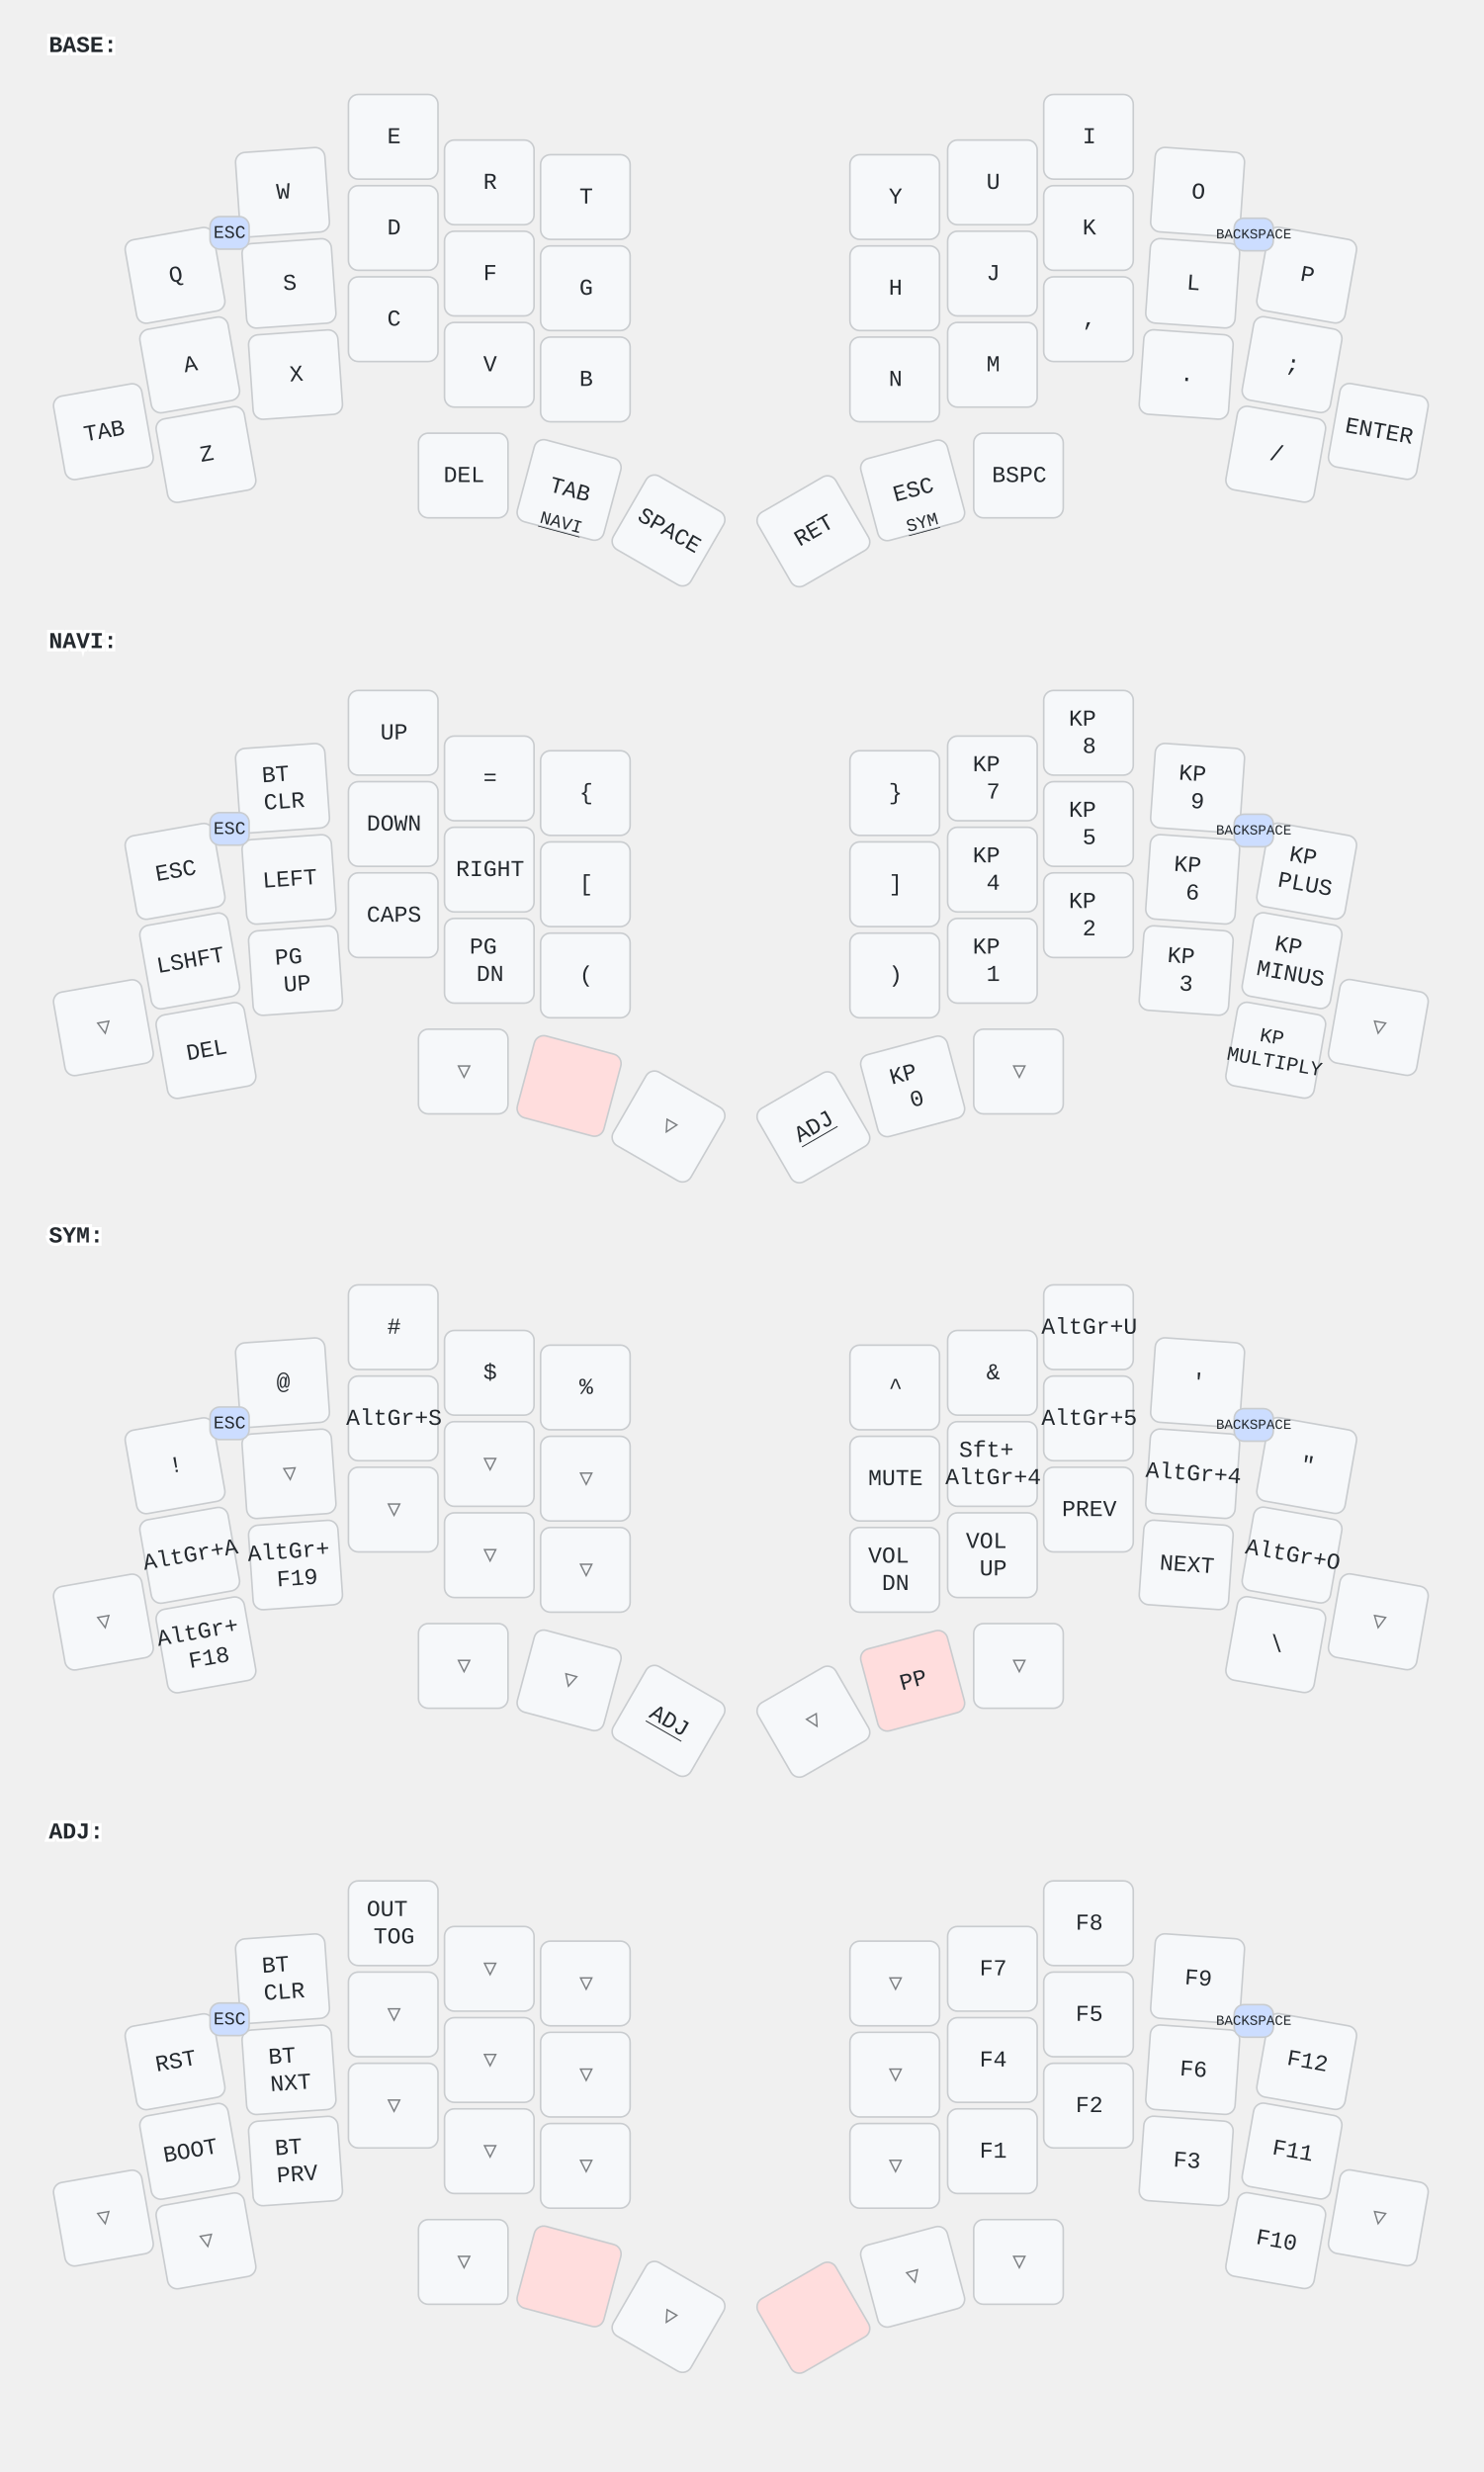
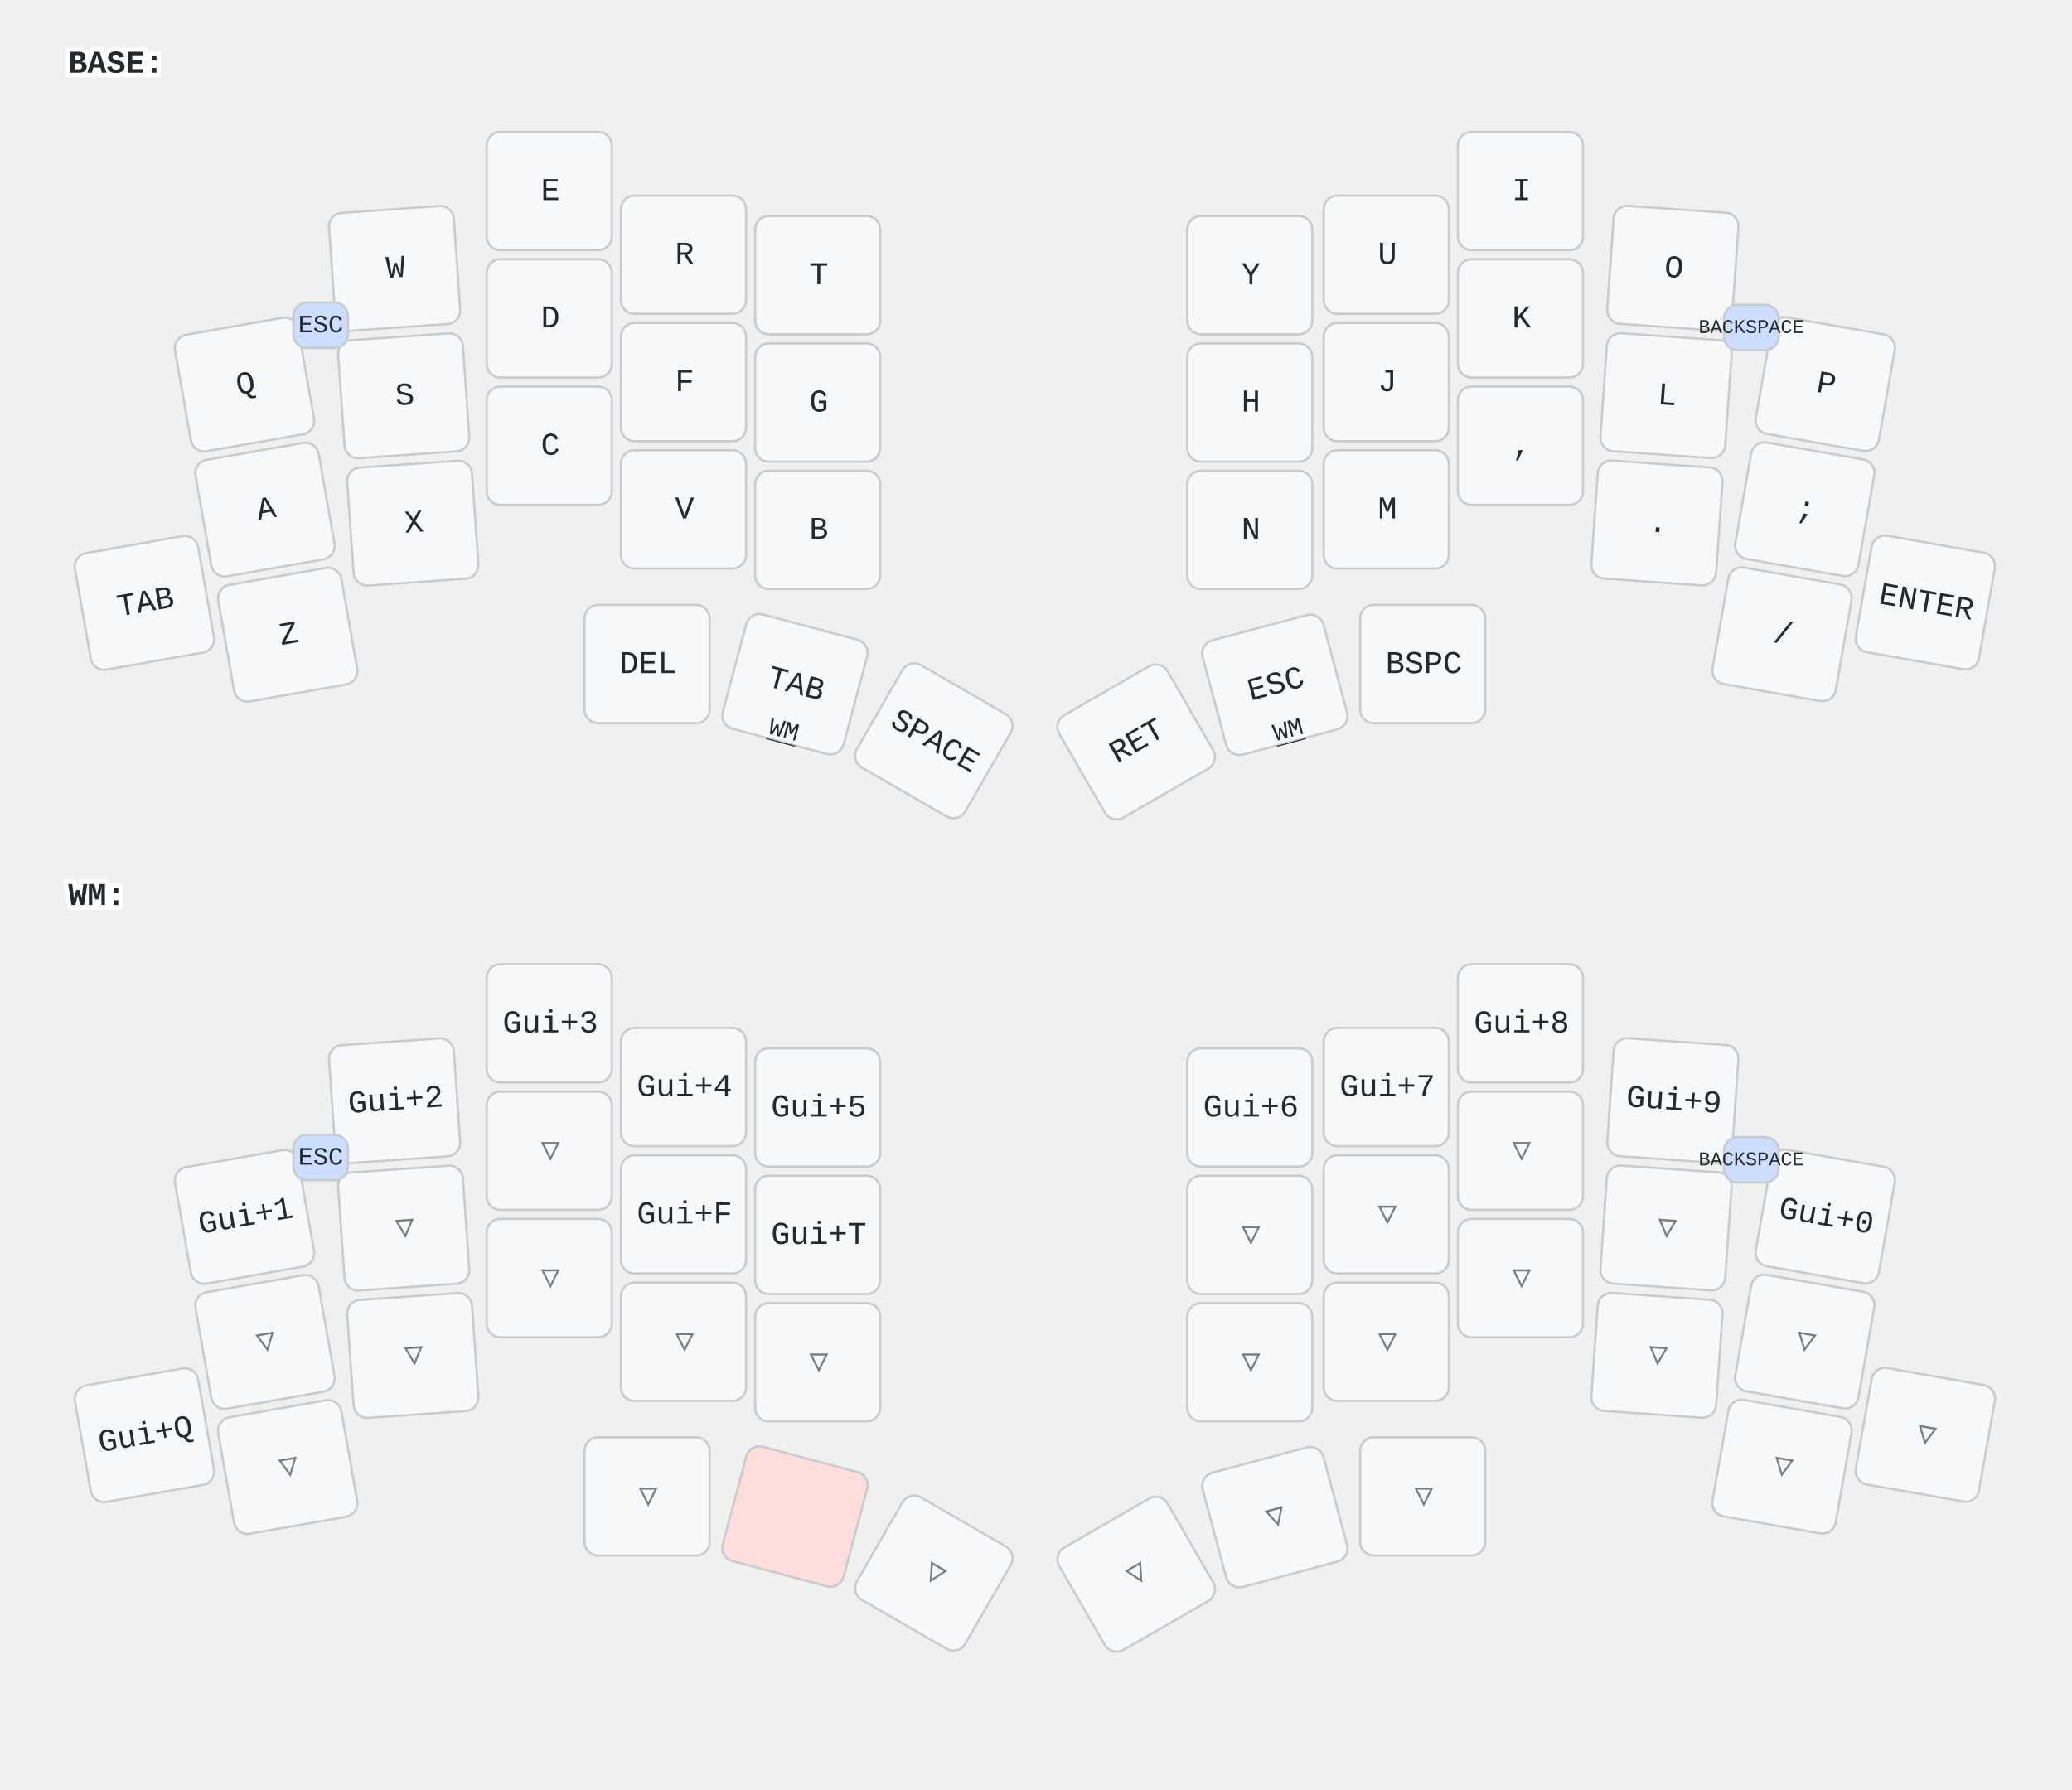
- <svg xmlns="http://www.w3.org/2000/svg" width="911" height="1518" viewBox="0 0 911 1518" class="keymap">
+ <svg xmlns="http://www.w3.org/2000/svg" width="911" height="787" viewBox="0 0 911 787" class="keymap">
  <style>/* inherit to force styles through use tags */
svg path {
    fill: inherit;
}

/* font and background color specifications */
svg.keymap {
    font-family: SFMono-Regular,Consolas,Liberation Mono,Menlo,monospace;
    font-size: 14px;
    font-kerning: normal;
    text-rendering: optimizeLegibility;
    fill: #24292e;
}

/* default key styling */
rect.key {
    fill: #f6f8fa;
}

rect.key, rect.combo {
    stroke: #c9cccf;
    stroke-width: 1;
}

/* default key side styling, only used is draw_key_sides is set */
rect.side {
    filter: brightness(90%);
}

/* color accent for combo boxes */
rect.combo, rect.combo-separate {
    fill: #cdf;
}

/* color accent for held keys */
rect.held, rect.combo.held {
    fill: #fdd;
}

/* color accent for ghost (optional) keys */
rect.ghost, rect.combo.ghost {
    stroke-dasharray: 4, 4;
    stroke-width: 2;
}

text {
    text-anchor: middle;
    dominant-baseline: middle;
}

/* styling for layer labels */
text.label {
    font-weight: bold;
    text-anchor: start;
    stroke: white;
    stroke-width: 4;
    paint-order: stroke;
}

/* styling for optional footer */
text.footer {
    text-anchor: end;
    dominant-baseline: auto;
    stroke: white;
    stroke-width: 4;
    paint-order: stroke;
}

/* styling for combo tap, and key non-tap label text */
text.combo, text.hold, text.shifted, text.left, text.right, text.tl, text.tr, text.bl, text.br {
    font-size: 11px;
}

text.hold, text.bl, text.br {
    text-anchor: middle;
    dominant-baseline: auto;
}

text.shifted, text.tl, text.tr {
    text-anchor: middle;
    dominant-baseline: hanging;
}

text.left, text.tl, text.bl {
    text-anchor: start;
}

text.right, text.tr, text.br {
    text-anchor: end;
}

text.layer-activator {
    text-decoration: underline;
}

/* styling for hold/shifted label text in combo box */
text.combo.hold, text.combo.shifted, text.combo.left, text.combo.right {
    font-size: 8px;
}

/* lighter symbol for transparent keys */
text.trans {
    fill: #7b7e81;
}

/* styling for combo dendrons */
path.combo {
    stroke-width: 1;
    stroke: gray;
    fill: none;
}

/* Start Tabler Icons Cleanup */
/* cannot use height/width with glyphs */
.icon-tabler &gt; path {
    fill: inherit;
    stroke: inherit;
    stroke-width: 2;
}
/* hide tabler's default box */
.icon-tabler &gt; path[stroke="none"][fill="none"] {
    visibility: hidden;
}
/* End Tabler Icons Cleanup */
</style>
  <g transform="translate(30, 0)" class="layer-BASE">
    <text x="0" y="28" class="label" id="BASE">BASE:</text>
    <g transform="translate(0, 56)">
      <g transform="translate(78, 113) rotate(-10.0)" class="key keypos-0">
        <rect rx="6" ry="6" x="-28" y="-26" width="55" height="52" class="key" />
        <text x="0" y="0" class="key tap">Q</text>
      </g>
      <g transform="translate(144, 62) rotate(-4.0)" class="key keypos-1">
        <rect rx="6" ry="6" x="-28" y="-26" width="55" height="52" class="key" />
        <text x="0" y="0" class="key tap">W</text>
      </g>
      <g transform="translate(212, 28)" class="key keypos-2">
        <rect rx="6" ry="6" x="-28" y="-26" width="55" height="52" class="key" />
        <text x="0" y="0" class="key tap">E</text>
      </g>
      <g transform="translate(271, 56)" class="key keypos-3">
        <rect rx="6" ry="6" x="-28" y="-26" width="55" height="52" class="key" />
        <text x="0" y="0" class="key tap">R</text>
      </g>
      <g transform="translate(330, 65)" class="key keypos-4">
        <rect rx="6" ry="6" x="-28" y="-26" width="55" height="52" class="key" />
        <text x="0" y="0" class="key tap">T</text>
      </g>
      <g transform="translate(520, 65)" class="key keypos-5">
        <rect rx="6" ry="6" x="-28" y="-26" width="55" height="52" class="key" />
        <text x="0" y="0" class="key tap">Y</text>
      </g>
      <g transform="translate(580, 56)" class="key keypos-6">
        <rect rx="6" ry="6" x="-28" y="-26" width="55" height="52" class="key" />
        <text x="0" y="0" class="key tap">U</text>
      </g>
      <g transform="translate(639, 28)" class="key keypos-7">
        <rect rx="6" ry="6" x="-28" y="-26" width="55" height="52" class="key" />
        <text x="0" y="0" class="key tap">I</text>
      </g>
      <g transform="translate(706, 62) rotate(4.0)" class="key keypos-8">
        <rect rx="6" ry="6" x="-28" y="-26" width="55" height="52" class="key" />
        <text x="0" y="0" class="key tap">O</text>
      </g>
      <g transform="translate(773, 113) rotate(10.0)" class="key keypos-9">
        <rect rx="6" ry="6" x="-28" y="-26" width="55" height="52" class="key" />
        <text x="0" y="0" class="key tap">P</text>
      </g>
      <g transform="translate(87, 168) rotate(-10.0)" class="key keypos-10">
        <rect rx="6" ry="6" x="-28" y="-26" width="55" height="52" class="key" />
        <text x="0" y="0" class="key tap">A</text>
      </g>
      <g transform="translate(148, 118) rotate(-4.0)" class="key keypos-11">
        <rect rx="6" ry="6" x="-28" y="-26" width="55" height="52" class="key" />
        <text x="0" y="0" class="key tap">S</text>
      </g>
      <g transform="translate(212, 84)" class="key keypos-12">
        <rect rx="6" ry="6" x="-28" y="-26" width="55" height="52" class="key" />
        <text x="0" y="0" class="key tap">D</text>
      </g>
      <g transform="translate(271, 112)" class="key keypos-13">
        <rect rx="6" ry="6" x="-28" y="-26" width="55" height="52" class="key" />
        <text x="0" y="0" class="key tap">F</text>
      </g>
      <g transform="translate(330, 121)" class="key keypos-14">
        <rect rx="6" ry="6" x="-28" y="-26" width="55" height="52" class="key" />
        <text x="0" y="0" class="key tap">G</text>
      </g>
      <g transform="translate(520, 121)" class="key keypos-15">
        <rect rx="6" ry="6" x="-28" y="-26" width="55" height="52" class="key" />
        <text x="0" y="0" class="key tap">H</text>
      </g>
      <g transform="translate(580, 112)" class="key keypos-16">
        <rect rx="6" ry="6" x="-28" y="-26" width="55" height="52" class="key" />
        <text x="0" y="0" class="key tap">J</text>
      </g>
      <g transform="translate(639, 84)" class="key keypos-17">
        <rect rx="6" ry="6" x="-28" y="-26" width="55" height="52" class="key" />
        <text x="0" y="0" class="key tap">K</text>
      </g>
      <g transform="translate(703, 118) rotate(4.0)" class="key keypos-18">
        <rect rx="6" ry="6" x="-28" y="-26" width="55" height="52" class="key" />
        <text x="0" y="0" class="key tap">L</text>
      </g>
      <g transform="translate(764, 168) rotate(10.0)" class="key keypos-19">
        <rect rx="6" ry="6" x="-28" y="-26" width="55" height="52" class="key" />
        <text x="0" y="0" class="key tap">;</text>
      </g>
      <g transform="translate(34, 209) rotate(-10.0)" class="key keypos-20">
        <rect rx="6" ry="6" x="-28" y="-26" width="55" height="52" class="key" />
        <text x="0" y="0" class="key tap">TAB</text>
      </g>
      <g transform="translate(97, 223) rotate(-10.0)" class="key keypos-21">
        <rect rx="6" ry="6" x="-28" y="-26" width="55" height="52" class="key" />
        <text x="0" y="0" class="key tap">Z</text>
      </g>
      <g transform="translate(152, 174) rotate(-4.0)" class="key keypos-22">
        <rect rx="6" ry="6" x="-28" y="-26" width="55" height="52" class="key" />
        <text x="0" y="0" class="key tap">X</text>
      </g>
      <g transform="translate(212, 140)" class="key keypos-23">
        <rect rx="6" ry="6" x="-28" y="-26" width="55" height="52" class="key" />
        <text x="0" y="0" class="key tap">C</text>
      </g>
      <g transform="translate(271, 168)" class="key keypos-24">
        <rect rx="6" ry="6" x="-28" y="-26" width="55" height="52" class="key" />
        <text x="0" y="0" class="key tap">V</text>
      </g>
      <g transform="translate(330, 177)" class="key keypos-25">
        <rect rx="6" ry="6" x="-28" y="-26" width="55" height="52" class="key" />
        <text x="0" y="0" class="key tap">B</text>
      </g>
      <g transform="translate(520, 177)" class="key keypos-26">
        <rect rx="6" ry="6" x="-28" y="-26" width="55" height="52" class="key" />
        <text x="0" y="0" class="key tap">N</text>
      </g>
      <g transform="translate(580, 168)" class="key keypos-27">
        <rect rx="6" ry="6" x="-28" y="-26" width="55" height="52" class="key" />
        <text x="0" y="0" class="key tap">M</text>
      </g>
      <g transform="translate(639, 140)" class="key keypos-28">
        <rect rx="6" ry="6" x="-28" y="-26" width="55" height="52" class="key" />
        <text x="0" y="0" class="key tap">,</text>
      </g>
      <g transform="translate(699, 174) rotate(4.0)" class="key keypos-29">
        <rect rx="6" ry="6" x="-28" y="-26" width="55" height="52" class="key" />
        <text x="0" y="0" class="key tap">.</text>
      </g>
      <g transform="translate(754, 223) rotate(10.0)" class="key keypos-30">
        <rect rx="6" ry="6" x="-28" y="-26" width="55" height="52" class="key" />
        <text x="0" y="0" class="key tap">/</text>
      </g>
      <g transform="translate(817, 209) rotate(10.0)" class="key keypos-31">
        <rect rx="6" ry="6" x="-28" y="-26" width="55" height="52" class="key" />
        <text x="0" y="0" class="key tap">ENTER</text>
      </g>
      <g transform="translate(255, 236)" class="key keypos-32">
        <rect rx="6" ry="6" x="-28" y="-26" width="55" height="52" class="key" />
        <text x="0" y="0" class="key tap">DEL</text>
      </g>
      <g transform="translate(320, 245) rotate(15.0)" class="key keypos-33">
        <rect rx="6" ry="6" x="-28" y="-26" width="55" height="52" class="key" />
        <text x="0" y="0" class="key tap">TAB</text>
-         <a href="#NAVI">
-           <text x="0" y="24" class="key hold layer-activator">NAVI</text>
+         <a href="#WM">
+           <text x="0" y="24" class="key hold layer-activator">WM</text>
        </a>
      </g>
      <g transform="translate(381, 270) rotate(30.0)" class="key keypos-34">
        <rect rx="6" ry="6" x="-28" y="-26" width="55" height="52" class="key" />
        <text x="0" y="0" class="key tap">SPACE</text>
      </g>
      <g transform="translate(470, 270) rotate(-30.0)" class="key keypos-35">
        <rect rx="6" ry="6" x="-28" y="-26" width="55" height="52" class="key" />
        <text x="0" y="0" class="key tap">RET</text>
      </g>
      <g transform="translate(531, 245) rotate(-15.0)" class="key keypos-36">
        <rect rx="6" ry="6" x="-28" y="-26" width="55" height="52" class="key" />
        <text x="0" y="0" class="key tap">ESC</text>
-         <a href="#SYM">
-           <text x="0" y="24" class="key hold layer-activator">SYM</text>
+         <a href="#WM">
+           <text x="0" y="24" class="key hold layer-activator">WM</text>
        </a>
      </g>
      <g transform="translate(596, 236)" class="key keypos-37">
        <rect rx="6" ry="6" x="-28" y="-26" width="55" height="52" class="key" />
        <text x="0" y="0" class="key tap">BSPC</text>
      </g>
      <g class="combo combopos-0">
        <rect rx="6" ry="6" x="99" y="77" width="24" height="20" class="combo" />
        <text x="111" y="87" class="combo tap">ESC</text>
      </g>
      <g class="combo combopos-1">
        <rect rx="6" ry="6" x="728" y="78" width="24" height="20" class="combo" />
        <text x="740" y="88" class="combo tap">
          <tspan style="font-size: 78%">BACKSPACE</tspan>
        </text>
      </g>
    </g>
  </g>
-   <g transform="translate(30, 366)" class="layer-NAVI">
-     <text x="0" y="28" class="label" id="NAVI">NAVI:</text>
+   <g transform="translate(30, 366)" class="layer-WM">
+     <text x="0" y="28" class="label" id="WM">WM:</text>
    <g transform="translate(0, 56)">
      <g transform="translate(78, 113) rotate(-10.0)" class="key keypos-0">
        <rect rx="6" ry="6" x="-28" y="-26" width="55" height="52" class="key" />
-         <text x="0" y="0" class="key tap">ESC</text>
+         <text x="0" y="0" class="key tap">Gui+1</text>
      </g>
      <g transform="translate(144, 62) rotate(-4.0)" class="key keypos-1">
        <rect rx="6" ry="6" x="-28" y="-26" width="55" height="52" class="key" />
-         <text x="0" y="0" class="key tap">
-           <tspan x="0" dy="-0.6em">BT</tspan>
-           <tspan x="0" dy="1.2em">CLR</tspan>
-         </text>
+         <text x="0" y="0" class="key tap">Gui+2</text>
      </g>
      <g transform="translate(212, 28)" class="key keypos-2">
        <rect rx="6" ry="6" x="-28" y="-26" width="55" height="52" class="key" />
-         <text x="0" y="0" class="key tap">UP</text>
+         <text x="0" y="0" class="key tap">Gui+3</text>
      </g>
      <g transform="translate(271, 56)" class="key keypos-3">
        <rect rx="6" ry="6" x="-28" y="-26" width="55" height="52" class="key" />
-         <text x="0" y="0" class="key tap">=</text>
+         <text x="0" y="0" class="key tap">Gui+4</text>
      </g>
      <g transform="translate(330, 65)" class="key keypos-4">
        <rect rx="6" ry="6" x="-28" y="-26" width="55" height="52" class="key" />
-         <text x="0" y="0" class="key tap">{</text>
+         <text x="0" y="0" class="key tap">Gui+5</text>
      </g>
      <g transform="translate(520, 65)" class="key keypos-5">
        <rect rx="6" ry="6" x="-28" y="-26" width="55" height="52" class="key" />
-         <text x="0" y="0" class="key tap">}</text>
+         <text x="0" y="0" class="key tap">Gui+6</text>
      </g>
      <g transform="translate(580, 56)" class="key keypos-6">
        <rect rx="6" ry="6" x="-28" y="-26" width="55" height="52" class="key" />
-         <text x="0" y="0" class="key tap">
-           <tspan x="0" dy="-0.6em">KP</tspan>
-           <tspan x="0" dy="1.2em">7</tspan>
-         </text>
+         <text x="0" y="0" class="key tap">Gui+7</text>
      </g>
      <g transform="translate(639, 28)" class="key keypos-7">
        <rect rx="6" ry="6" x="-28" y="-26" width="55" height="52" class="key" />
-         <text x="0" y="0" class="key tap">
-           <tspan x="0" dy="-0.6em">KP</tspan>
-           <tspan x="0" dy="1.2em">8</tspan>
-         </text>
+         <text x="0" y="0" class="key tap">Gui+8</text>
      </g>
      <g transform="translate(706, 62) rotate(4.0)" class="key keypos-8">
        <rect rx="6" ry="6" x="-28" y="-26" width="55" height="52" class="key" />
-         <text x="0" y="0" class="key tap">
-           <tspan x="0" dy="-0.6em">KP</tspan>
-           <tspan x="0" dy="1.2em">9</tspan>
-         </text>
+         <text x="0" y="0" class="key tap">Gui+9</text>
      </g>
      <g transform="translate(773, 113) rotate(10.0)" class="key keypos-9">
        <rect rx="6" ry="6" x="-28" y="-26" width="55" height="52" class="key" />
-         <text x="0" y="0" class="key tap">
-           <tspan x="0" dy="-0.6em">KP</tspan>
-           <tspan x="0" dy="1.2em">PLUS</tspan>
-         </text>
-       </g>
-       <g transform="translate(87, 168) rotate(-10.0)" class="key keypos-10">
-         <rect rx="6" ry="6" x="-28" y="-26" width="55" height="52" class="key" />
-         <text x="0" y="0" class="key tap">LSHFT</text>
-       </g>
-       <g transform="translate(148, 118) rotate(-4.0)" class="key keypos-11">
-         <rect rx="6" ry="6" x="-28" y="-26" width="55" height="52" class="key" />
-         <text x="0" y="0" class="key tap">LEFT</text>
-       </g>
-       <g transform="translate(212, 84)" class="key keypos-12">
-         <rect rx="6" ry="6" x="-28" y="-26" width="55" height="52" class="key" />
-         <text x="0" y="0" class="key tap">DOWN</text>
+         <text x="0" y="0" class="key tap">Gui+0</text>
+       </g>
+       <g transform="translate(87, 168) rotate(-10.0)" class="key trans keypos-10">
+         <rect rx="6" ry="6" x="-28" y="-26" width="55" height="52" class="key trans" />
+         <text x="0" y="0" class="key trans tap">▽</text>
+       </g>
+       <g transform="translate(148, 118) rotate(-4.0)" class="key trans keypos-11">
+         <rect rx="6" ry="6" x="-28" y="-26" width="55" height="52" class="key trans" />
+         <text x="0" y="0" class="key trans tap">▽</text>
+       </g>
+       <g transform="translate(212, 84)" class="key trans keypos-12">
+         <rect rx="6" ry="6" x="-28" y="-26" width="55" height="52" class="key trans" />
+         <text x="0" y="0" class="key trans tap">▽</text>
      </g>
      <g transform="translate(271, 112)" class="key keypos-13">
        <rect rx="6" ry="6" x="-28" y="-26" width="55" height="52" class="key" />
-         <text x="0" y="0" class="key tap">RIGHT</text>
+         <text x="0" y="0" class="key tap">Gui+F</text>
      </g>
      <g transform="translate(330, 121)" class="key keypos-14">
        <rect rx="6" ry="6" x="-28" y="-26" width="55" height="52" class="key" />
-         <text x="0" y="0" class="key tap">[</text>
-       </g>
-       <g transform="translate(520, 121)" class="key keypos-15">
-         <rect rx="6" ry="6" x="-28" y="-26" width="55" height="52" class="key" />
-         <text x="0" y="0" class="key tap">]</text>
-       </g>
-       <g transform="translate(580, 112)" class="key keypos-16">
-         <rect rx="6" ry="6" x="-28" y="-26" width="55" height="52" class="key" />
-         <text x="0" y="0" class="key tap">
-           <tspan x="0" dy="-0.6em">KP</tspan>
-           <tspan x="0" dy="1.2em">4</tspan>
-         </text>
-       </g>
-       <g transform="translate(639, 84)" class="key keypos-17">
-         <rect rx="6" ry="6" x="-28" y="-26" width="55" height="52" class="key" />
-         <text x="0" y="0" class="key tap">
-           <tspan x="0" dy="-0.6em">KP</tspan>
-           <tspan x="0" dy="1.2em">5</tspan>
-         </text>
-       </g>
-       <g transform="translate(703, 118) rotate(4.0)" class="key keypos-18">
-         <rect rx="6" ry="6" x="-28" y="-26" width="55" height="52" class="key" />
-         <text x="0" y="0" class="key tap">
-           <tspan x="0" dy="-0.6em">KP</tspan>
-           <tspan x="0" dy="1.2em">6</tspan>
-         </text>
-       </g>
-       <g transform="translate(764, 168) rotate(10.0)" class="key keypos-19">
-         <rect rx="6" ry="6" x="-28" y="-26" width="55" height="52" class="key" />
-         <text x="0" y="0" class="key tap">
-           <tspan x="0" dy="-0.6em">KP</tspan>
-           <tspan x="0" dy="1.2em">MINUS</tspan>
-         </text>
-       </g>
-       <g transform="translate(34, 209) rotate(-10.0)" class="key trans keypos-20">
-         <rect rx="6" ry="6" x="-28" y="-26" width="55" height="52" class="key trans" />
-         <text x="0" y="0" class="key trans tap">▽</text>
-       </g>
-       <g transform="translate(97, 223) rotate(-10.0)" class="key keypos-21">
-         <rect rx="6" ry="6" x="-28" y="-26" width="55" height="52" class="key" />
-         <text x="0" y="0" class="key tap">DEL</text>
-       </g>
-       <g transform="translate(152, 174) rotate(-4.0)" class="key keypos-22">
-         <rect rx="6" ry="6" x="-28" y="-26" width="55" height="52" class="key" />
-         <text x="0" y="0" class="key tap">
-           <tspan x="0" dy="-0.6em">PG</tspan>
-           <tspan x="0" dy="1.2em">UP</tspan>
-         </text>
-       </g>
-       <g transform="translate(212, 140)" class="key keypos-23">
-         <rect rx="6" ry="6" x="-28" y="-26" width="55" height="52" class="key" />
-         <text x="0" y="0" class="key tap">CAPS</text>
-       </g>
-       <g transform="translate(271, 168)" class="key keypos-24">
-         <rect rx="6" ry="6" x="-28" y="-26" width="55" height="52" class="key" />
-         <text x="0" y="0" class="key tap">
-           <tspan x="0" dy="-0.6em">PG</tspan>
-           <tspan x="0" dy="1.2em">DN</tspan>
-         </text>
-       </g>
-       <g transform="translate(330, 177)" class="key keypos-25">
-         <rect rx="6" ry="6" x="-28" y="-26" width="55" height="52" class="key" />
-         <text x="0" y="0" class="key tap">(</text>
-       </g>
-       <g transform="translate(520, 177)" class="key keypos-26">
-         <rect rx="6" ry="6" x="-28" y="-26" width="55" height="52" class="key" />
-         <text x="0" y="0" class="key tap">)</text>
-       </g>
-       <g transform="translate(580, 168)" class="key keypos-27">
-         <rect rx="6" ry="6" x="-28" y="-26" width="55" height="52" class="key" />
-         <text x="0" y="0" class="key tap">
-           <tspan x="0" dy="-0.6em">KP</tspan>
-           <tspan x="0" dy="1.2em">1</tspan>
-         </text>
-       </g>
-       <g transform="translate(639, 140)" class="key keypos-28">
-         <rect rx="6" ry="6" x="-28" y="-26" width="55" height="52" class="key" />
-         <text x="0" y="0" class="key tap">
-           <tspan x="0" dy="-0.6em">KP</tspan>
-           <tspan x="0" dy="1.2em">2</tspan>
-         </text>
-       </g>
-       <g transform="translate(699, 174) rotate(4.0)" class="key keypos-29">
-         <rect rx="6" ry="6" x="-28" y="-26" width="55" height="52" class="key" />
-         <text x="0" y="0" class="key tap">
-           <tspan x="0" dy="-0.6em">KP</tspan>
-           <tspan x="0" dy="1.2em">3</tspan>
-         </text>
-       </g>
-       <g transform="translate(754, 223) rotate(10.0)" class="key keypos-30">
-         <rect rx="6" ry="6" x="-28" y="-26" width="55" height="52" class="key" />
-         <text x="0" y="0" class="key tap">
-           <tspan x="0" dy="-0.6em" style="font-size: 88%">KP</tspan>
-           <tspan x="0" dy="1.2em" style="font-size: 88%">MULTIPLY</tspan>
-         </text>
+         <text x="0" y="0" class="key tap">Gui+T</text>
+       </g>
+       <g transform="translate(520, 121)" class="key trans keypos-15">
+         <rect rx="6" ry="6" x="-28" y="-26" width="55" height="52" class="key trans" />
+         <text x="0" y="0" class="key trans tap">▽</text>
+       </g>
+       <g transform="translate(580, 112)" class="key trans keypos-16">
+         <rect rx="6" ry="6" x="-28" y="-26" width="55" height="52" class="key trans" />
+         <text x="0" y="0" class="key trans tap">▽</text>
+       </g>
+       <g transform="translate(639, 84)" class="key trans keypos-17">
+         <rect rx="6" ry="6" x="-28" y="-26" width="55" height="52" class="key trans" />
+         <text x="0" y="0" class="key trans tap">▽</text>
+       </g>
+       <g transform="translate(703, 118) rotate(4.0)" class="key trans keypos-18">
+         <rect rx="6" ry="6" x="-28" y="-26" width="55" height="52" class="key trans" />
+         <text x="0" y="0" class="key trans tap">▽</text>
+       </g>
+       <g transform="translate(764, 168) rotate(10.0)" class="key trans keypos-19">
+         <rect rx="6" ry="6" x="-28" y="-26" width="55" height="52" class="key trans" />
+         <text x="0" y="0" class="key trans tap">▽</text>
+       </g>
+       <g transform="translate(34, 209) rotate(-10.0)" class="key keypos-20">
+         <rect rx="6" ry="6" x="-28" y="-26" width="55" height="52" class="key" />
+         <text x="0" y="0" class="key tap">Gui+Q</text>
+       </g>
+       <g transform="translate(97, 223) rotate(-10.0)" class="key trans keypos-21">
+         <rect rx="6" ry="6" x="-28" y="-26" width="55" height="52" class="key trans" />
+         <text x="0" y="0" class="key trans tap">▽</text>
+       </g>
+       <g transform="translate(152, 174) rotate(-4.0)" class="key trans keypos-22">
+         <rect rx="6" ry="6" x="-28" y="-26" width="55" height="52" class="key trans" />
+         <text x="0" y="0" class="key trans tap">▽</text>
+       </g>
+       <g transform="translate(212, 140)" class="key trans keypos-23">
+         <rect rx="6" ry="6" x="-28" y="-26" width="55" height="52" class="key trans" />
+         <text x="0" y="0" class="key trans tap">▽</text>
+       </g>
+       <g transform="translate(271, 168)" class="key trans keypos-24">
+         <rect rx="6" ry="6" x="-28" y="-26" width="55" height="52" class="key trans" />
+         <text x="0" y="0" class="key trans tap">▽</text>
+       </g>
+       <g transform="translate(330, 177)" class="key trans keypos-25">
+         <rect rx="6" ry="6" x="-28" y="-26" width="55" height="52" class="key trans" />
+         <text x="0" y="0" class="key trans tap">▽</text>
+       </g>
+       <g transform="translate(520, 177)" class="key trans keypos-26">
+         <rect rx="6" ry="6" x="-28" y="-26" width="55" height="52" class="key trans" />
+         <text x="0" y="0" class="key trans tap">▽</text>
+       </g>
+       <g transform="translate(580, 168)" class="key trans keypos-27">
+         <rect rx="6" ry="6" x="-28" y="-26" width="55" height="52" class="key trans" />
+         <text x="0" y="0" class="key trans tap">▽</text>
+       </g>
+       <g transform="translate(639, 140)" class="key trans keypos-28">
+         <rect rx="6" ry="6" x="-28" y="-26" width="55" height="52" class="key trans" />
+         <text x="0" y="0" class="key trans tap">▽</text>
+       </g>
+       <g transform="translate(699, 174) rotate(4.0)" class="key trans keypos-29">
+         <rect rx="6" ry="6" x="-28" y="-26" width="55" height="52" class="key trans" />
+         <text x="0" y="0" class="key trans tap">▽</text>
+       </g>
+       <g transform="translate(754, 223) rotate(10.0)" class="key trans keypos-30">
+         <rect rx="6" ry="6" x="-28" y="-26" width="55" height="52" class="key trans" />
+         <text x="0" y="0" class="key trans tap">▽</text>
      </g>
      <g transform="translate(817, 209) rotate(10.0)" class="key trans keypos-31">
        <rect rx="6" ry="6" x="-28" y="-26" width="55" height="52" class="key trans" />
        <text x="0" y="0" class="key trans tap">▽</text>
      </g>
      <g transform="translate(255, 236)" class="key trans keypos-32">
        <rect rx="6" ry="6" x="-28" y="-26" width="55" height="52" class="key trans" />
        <text x="0" y="0" class="key trans tap">▽</text>
      </g>
      <g transform="translate(320, 245) rotate(15.0)" class="key held keypos-33">
        <rect rx="6" ry="6" x="-28" y="-26" width="55" height="52" class="key held" />
      </g>
      <g transform="translate(381, 270) rotate(30.0)" class="key trans keypos-34">
        <rect rx="6" ry="6" x="-28" y="-26" width="55" height="52" class="key trans" />
        <text x="0" y="0" class="key trans tap">▽</text>
      </g>
-       <g transform="translate(470, 270) rotate(-30.0)" class="key keypos-35">
-         <rect rx="6" ry="6" x="-28" y="-26" width="55" height="52" class="key" />
-         <a href="#ADJ">
-           <text x="0" y="0" class="key tap layer-activator">ADJ</text>
-         </a>
-       </g>
-       <g transform="translate(531, 245) rotate(-15.0)" class="key keypos-36">
-         <rect rx="6" ry="6" x="-28" y="-26" width="55" height="52" class="key" />
-         <text x="0" y="0" class="key tap">
-           <tspan x="0" dy="-0.6em">KP</tspan>
-           <tspan x="0" dy="1.2em">0</tspan>
-         </text>
+       <g transform="translate(470, 270) rotate(-30.0)" class="key trans keypos-35">
+         <rect rx="6" ry="6" x="-28" y="-26" width="55" height="52" class="key trans" />
+         <text x="0" y="0" class="key trans tap">▽</text>
+       </g>
+       <g transform="translate(531, 245) rotate(-15.0)" class="key trans keypos-36">
+         <rect rx="6" ry="6" x="-28" y="-26" width="55" height="52" class="key trans" />
+         <text x="0" y="0" class="key trans tap">▽</text>
      </g>
      <g transform="translate(596, 236)" class="key trans keypos-37">
        <rect rx="6" ry="6" x="-28" y="-26" width="55" height="52" class="key trans" />
        <text x="0" y="0" class="key trans tap">▽</text>
      </g>
      <g class="combo combopos-0">
        <rect rx="6" ry="6" x="99" y="77" width="24" height="20" class="combo" />
        <text x="111" y="87" class="combo tap">ESC</text>
      </g>
      <g class="combo combopos-1">
        <rect rx="6" ry="6" x="728" y="78" width="24" height="20" class="combo" />
        <text x="740" y="88" class="combo tap">
          <tspan style="font-size: 78%">BACKSPACE</tspan>
        </text>
      </g>
    </g>
  </g>
-   <g transform="translate(30, 731)" class="layer-SYM">
-     <text x="0" y="28" class="label" id="SYM">SYM:</text>
-     <g transform="translate(0, 56)">
-       <g transform="translate(78, 113) rotate(-10.0)" class="key keypos-0">
-         <rect rx="6" ry="6" x="-28" y="-26" width="55" height="52" class="key" />
-         <text x="0" y="0" class="key tap">!</text>
-       </g>
-       <g transform="translate(144, 62) rotate(-4.0)" class="key keypos-1">
-         <rect rx="6" ry="6" x="-28" y="-26" width="55" height="52" class="key" />
-         <text x="0" y="0" class="key tap">@</text>
-       </g>
-       <g transform="translate(212, 28)" class="key keypos-2">
-         <rect rx="6" ry="6" x="-28" y="-26" width="55" height="52" class="key" />
-         <text x="0" y="0" class="key tap">#</text>
-       </g>
-       <g transform="translate(271, 56)" class="key keypos-3">
-         <rect rx="6" ry="6" x="-28" y="-26" width="55" height="52" class="key" />
-         <text x="0" y="0" class="key tap">$</text>
-       </g>
-       <g transform="translate(330, 65)" class="key keypos-4">
-         <rect rx="6" ry="6" x="-28" y="-26" width="55" height="52" class="key" />
-         <text x="0" y="0" class="key tap">%</text>
-       </g>
-       <g transform="translate(520, 65)" class="key keypos-5">
-         <rect rx="6" ry="6" x="-28" y="-26" width="55" height="52" class="key" />
-         <text x="0" y="0" class="key tap">^</text>
-       </g>
-       <g transform="translate(580, 56)" class="key keypos-6">
-         <rect rx="6" ry="6" x="-28" y="-26" width="55" height="52" class="key" />
-         <text x="0" y="0" class="key tap">&amp;</text>
-       </g>
-       <g transform="translate(639, 28)" class="key keypos-7">
-         <rect rx="6" ry="6" x="-28" y="-26" width="55" height="52" class="key" />
-         <text x="0" y="0" class="key tap">AltGr+U</text>
-       </g>
-       <g transform="translate(706, 62) rotate(4.0)" class="key keypos-8">
-         <rect rx="6" ry="6" x="-28" y="-26" width="55" height="52" class="key" />
-         <text x="0" y="0" class="key tap">'</text>
-       </g>
-       <g transform="translate(773, 113) rotate(10.0)" class="key keypos-9">
-         <rect rx="6" ry="6" x="-28" y="-26" width="55" height="52" class="key" />
-         <text x="0" y="0" class="key tap">"</text>
-       </g>
-       <g transform="translate(87, 168) rotate(-10.0)" class="key keypos-10">
-         <rect rx="6" ry="6" x="-28" y="-26" width="55" height="52" class="key" />
-         <text x="0" y="0" class="key tap">AltGr+A</text>
-       </g>
-       <g transform="translate(148, 118) rotate(-4.0)" class="key trans keypos-11">
-         <rect rx="6" ry="6" x="-28" y="-26" width="55" height="52" class="key trans" />
-         <text x="0" y="0" class="key trans tap">▽</text>
-       </g>
-       <g transform="translate(212, 84)" class="key keypos-12">
-         <rect rx="6" ry="6" x="-28" y="-26" width="55" height="52" class="key" />
-         <text x="0" y="0" class="key tap">AltGr+S</text>
-       </g>
-       <g transform="translate(271, 112)" class="key trans keypos-13">
-         <rect rx="6" ry="6" x="-28" y="-26" width="55" height="52" class="key trans" />
-         <text x="0" y="0" class="key trans tap">▽</text>
-       </g>
-       <g transform="translate(330, 121)" class="key trans keypos-14">
-         <rect rx="6" ry="6" x="-28" y="-26" width="55" height="52" class="key trans" />
-         <text x="0" y="0" class="key trans tap">▽</text>
-       </g>
-       <g transform="translate(520, 121)" class="key keypos-15">
-         <rect rx="6" ry="6" x="-28" y="-26" width="55" height="52" class="key" />
-         <text x="0" y="0" class="key tap">MUTE</text>
-       </g>
-       <g transform="translate(580, 112)" class="key keypos-16">
-         <rect rx="6" ry="6" x="-28" y="-26" width="55" height="52" class="key" />
-         <text x="0" y="0" class="key tap">
-           <tspan x="0" dy="-0.6em">Sft+</tspan>
-           <tspan x="0" dy="1.2em">AltGr+4</tspan>
-         </text>
-       </g>
-       <g transform="translate(639, 84)" class="key keypos-17">
-         <rect rx="6" ry="6" x="-28" y="-26" width="55" height="52" class="key" />
-         <text x="0" y="0" class="key tap">AltGr+5</text>
-       </g>
-       <g transform="translate(703, 118) rotate(4.0)" class="key keypos-18">
-         <rect rx="6" ry="6" x="-28" y="-26" width="55" height="52" class="key" />
-         <text x="0" y="0" class="key tap">AltGr+4</text>
-       </g>
-       <g transform="translate(764, 168) rotate(10.0)" class="key keypos-19">
-         <rect rx="6" ry="6" x="-28" y="-26" width="55" height="52" class="key" />
-         <text x="0" y="0" class="key tap">AltGr+O</text>
-       </g>
-       <g transform="translate(34, 209) rotate(-10.0)" class="key trans keypos-20">
-         <rect rx="6" ry="6" x="-28" y="-26" width="55" height="52" class="key trans" />
-         <text x="0" y="0" class="key trans tap">▽</text>
-       </g>
-       <g transform="translate(97, 223) rotate(-10.0)" class="key keypos-21">
-         <rect rx="6" ry="6" x="-28" y="-26" width="55" height="52" class="key" />
-         <text x="0" y="0" class="key tap">
-           <tspan x="0" dy="-0.6em">AltGr+</tspan>
-           <tspan x="0" dy="1.2em">F18</tspan>
-         </text>
-       </g>
-       <g transform="translate(152, 174) rotate(-4.0)" class="key keypos-22">
-         <rect rx="6" ry="6" x="-28" y="-26" width="55" height="52" class="key" />
-         <text x="0" y="0" class="key tap">
-           <tspan x="0" dy="-0.6em">AltGr+</tspan>
-           <tspan x="0" dy="1.2em">F19</tspan>
-         </text>
-       </g>
-       <g transform="translate(212, 140)" class="key trans keypos-23">
-         <rect rx="6" ry="6" x="-28" y="-26" width="55" height="52" class="key trans" />
-         <text x="0" y="0" class="key trans tap">▽</text>
-       </g>
-       <g transform="translate(271, 168)" class="key trans keypos-24">
-         <rect rx="6" ry="6" x="-28" y="-26" width="55" height="52" class="key trans" />
-         <text x="0" y="0" class="key trans tap">▽</text>
-       </g>
-       <g transform="translate(330, 177)" class="key trans keypos-25">
-         <rect rx="6" ry="6" x="-28" y="-26" width="55" height="52" class="key trans" />
-         <text x="0" y="0" class="key trans tap">▽</text>
-       </g>
-       <g transform="translate(520, 177)" class="key keypos-26">
-         <rect rx="6" ry="6" x="-28" y="-26" width="55" height="52" class="key" />
-         <text x="0" y="0" class="key tap">
-           <tspan x="0" dy="-0.6em">VOL</tspan>
-           <tspan x="0" dy="1.2em">DN</tspan>
-         </text>
-       </g>
-       <g transform="translate(580, 168)" class="key keypos-27">
-         <rect rx="6" ry="6" x="-28" y="-26" width="55" height="52" class="key" />
-         <text x="0" y="0" class="key tap">
-           <tspan x="0" dy="-0.6em">VOL</tspan>
-           <tspan x="0" dy="1.2em">UP</tspan>
-         </text>
-       </g>
-       <g transform="translate(639, 140)" class="key keypos-28">
-         <rect rx="6" ry="6" x="-28" y="-26" width="55" height="52" class="key" />
-         <text x="0" y="0" class="key tap">PREV</text>
-       </g>
-       <g transform="translate(699, 174) rotate(4.0)" class="key keypos-29">
-         <rect rx="6" ry="6" x="-28" y="-26" width="55" height="52" class="key" />
-         <text x="0" y="0" class="key tap">NEXT</text>
-       </g>
-       <g transform="translate(754, 223) rotate(10.0)" class="key keypos-30">
-         <rect rx="6" ry="6" x="-28" y="-26" width="55" height="52" class="key" />
-         <text x="0" y="0" class="key tap">\</text>
-       </g>
-       <g transform="translate(817, 209) rotate(10.0)" class="key trans keypos-31">
-         <rect rx="6" ry="6" x="-28" y="-26" width="55" height="52" class="key trans" />
-         <text x="0" y="0" class="key trans tap">▽</text>
-       </g>
-       <g transform="translate(255, 236)" class="key trans keypos-32">
-         <rect rx="6" ry="6" x="-28" y="-26" width="55" height="52" class="key trans" />
-         <text x="0" y="0" class="key trans tap">▽</text>
-       </g>
-       <g transform="translate(320, 245) rotate(15.0)" class="key trans keypos-33">
-         <rect rx="6" ry="6" x="-28" y="-26" width="55" height="52" class="key trans" />
-         <text x="0" y="0" class="key trans tap">▽</text>
-       </g>
-       <g transform="translate(381, 270) rotate(30.0)" class="key keypos-34">
-         <rect rx="6" ry="6" x="-28" y="-26" width="55" height="52" class="key" />
-         <a href="#ADJ">
-           <text x="0" y="0" class="key tap layer-activator">ADJ</text>
-         </a>
-       </g>
-       <g transform="translate(470, 270) rotate(-30.0)" class="key trans keypos-35">
-         <rect rx="6" ry="6" x="-28" y="-26" width="55" height="52" class="key trans" />
-         <text x="0" y="0" class="key trans tap">▽</text>
-       </g>
-       <g transform="translate(531, 245) rotate(-15.0)" class="key held keypos-36">
-         <rect rx="6" ry="6" x="-28" y="-26" width="55" height="52" class="key held" />
-         <text x="0" y="0" class="key held tap">PP</text>
-       </g>
-       <g transform="translate(596, 236)" class="key trans keypos-37">
-         <rect rx="6" ry="6" x="-28" y="-26" width="55" height="52" class="key trans" />
-         <text x="0" y="0" class="key trans tap">▽</text>
-       </g>
-       <g class="combo combopos-0">
-         <rect rx="6" ry="6" x="99" y="77" width="24" height="20" class="combo" />
-         <text x="111" y="87" class="combo tap">ESC</text>
-       </g>
-       <g class="combo combopos-1">
-         <rect rx="6" ry="6" x="728" y="78" width="24" height="20" class="combo" />
-         <text x="740" y="88" class="combo tap">
-           <tspan style="font-size: 78%">BACKSPACE</tspan>
-         </text>
-       </g>
-     </g>
-   </g>
-   <g transform="translate(30, 1097)" class="layer-ADJ">
-     <text x="0" y="28" class="label" id="ADJ">ADJ:</text>
-     <g transform="translate(0, 56)">
-       <g transform="translate(78, 113) rotate(-10.0)" class="key keypos-0">
-         <rect rx="6" ry="6" x="-28" y="-26" width="55" height="52" class="key" />
-         <text x="0" y="0" class="key tap">RST</text>
-       </g>
-       <g transform="translate(144, 62) rotate(-4.0)" class="key keypos-1">
-         <rect rx="6" ry="6" x="-28" y="-26" width="55" height="52" class="key" />
-         <text x="0" y="0" class="key tap">
-           <tspan x="0" dy="-0.6em">BT</tspan>
-           <tspan x="0" dy="1.2em">CLR</tspan>
-         </text>
-       </g>
-       <g transform="translate(212, 28)" class="key keypos-2">
-         <rect rx="6" ry="6" x="-28" y="-26" width="55" height="52" class="key" />
-         <text x="0" y="0" class="key tap">
-           <tspan x="0" dy="-0.6em">OUT</tspan>
-           <tspan x="0" dy="1.2em">TOG</tspan>
-         </text>
-       </g>
-       <g transform="translate(271, 56)" class="key trans keypos-3">
-         <rect rx="6" ry="6" x="-28" y="-26" width="55" height="52" class="key trans" />
-         <text x="0" y="0" class="key trans tap">▽</text>
-       </g>
-       <g transform="translate(330, 65)" class="key trans keypos-4">
-         <rect rx="6" ry="6" x="-28" y="-26" width="55" height="52" class="key trans" />
-         <text x="0" y="0" class="key trans tap">▽</text>
-       </g>
-       <g transform="translate(520, 65)" class="key trans keypos-5">
-         <rect rx="6" ry="6" x="-28" y="-26" width="55" height="52" class="key trans" />
-         <text x="0" y="0" class="key trans tap">▽</text>
-       </g>
-       <g transform="translate(580, 56)" class="key keypos-6">
-         <rect rx="6" ry="6" x="-28" y="-26" width="55" height="52" class="key" />
-         <text x="0" y="0" class="key tap">F7</text>
-       </g>
-       <g transform="translate(639, 28)" class="key keypos-7">
-         <rect rx="6" ry="6" x="-28" y="-26" width="55" height="52" class="key" />
-         <text x="0" y="0" class="key tap">F8</text>
-       </g>
-       <g transform="translate(706, 62) rotate(4.0)" class="key keypos-8">
-         <rect rx="6" ry="6" x="-28" y="-26" width="55" height="52" class="key" />
-         <text x="0" y="0" class="key tap">F9</text>
-       </g>
-       <g transform="translate(773, 113) rotate(10.0)" class="key keypos-9">
-         <rect rx="6" ry="6" x="-28" y="-26" width="55" height="52" class="key" />
-         <text x="0" y="0" class="key tap">F12</text>
-       </g>
-       <g transform="translate(87, 168) rotate(-10.0)" class="key keypos-10">
-         <rect rx="6" ry="6" x="-28" y="-26" width="55" height="52" class="key" />
-         <text x="0" y="0" class="key tap">BOOT</text>
-       </g>
-       <g transform="translate(148, 118) rotate(-4.0)" class="key keypos-11">
-         <rect rx="6" ry="6" x="-28" y="-26" width="55" height="52" class="key" />
-         <text x="0" y="0" class="key tap">
-           <tspan x="0" dy="-0.6em">BT</tspan>
-           <tspan x="0" dy="1.2em">NXT</tspan>
-         </text>
-       </g>
-       <g transform="translate(212, 84)" class="key trans keypos-12">
-         <rect rx="6" ry="6" x="-28" y="-26" width="55" height="52" class="key trans" />
-         <text x="0" y="0" class="key trans tap">▽</text>
-       </g>
-       <g transform="translate(271, 112)" class="key trans keypos-13">
-         <rect rx="6" ry="6" x="-28" y="-26" width="55" height="52" class="key trans" />
-         <text x="0" y="0" class="key trans tap">▽</text>
-       </g>
-       <g transform="translate(330, 121)" class="key trans keypos-14">
-         <rect rx="6" ry="6" x="-28" y="-26" width="55" height="52" class="key trans" />
-         <text x="0" y="0" class="key trans tap">▽</text>
-       </g>
-       <g transform="translate(520, 121)" class="key trans keypos-15">
-         <rect rx="6" ry="6" x="-28" y="-26" width="55" height="52" class="key trans" />
-         <text x="0" y="0" class="key trans tap">▽</text>
-       </g>
-       <g transform="translate(580, 112)" class="key keypos-16">
-         <rect rx="6" ry="6" x="-28" y="-26" width="55" height="52" class="key" />
-         <text x="0" y="0" class="key tap">F4</text>
-       </g>
-       <g transform="translate(639, 84)" class="key keypos-17">
-         <rect rx="6" ry="6" x="-28" y="-26" width="55" height="52" class="key" />
-         <text x="0" y="0" class="key tap">F5</text>
-       </g>
-       <g transform="translate(703, 118) rotate(4.0)" class="key keypos-18">
-         <rect rx="6" ry="6" x="-28" y="-26" width="55" height="52" class="key" />
-         <text x="0" y="0" class="key tap">F6</text>
-       </g>
-       <g transform="translate(764, 168) rotate(10.0)" class="key keypos-19">
-         <rect rx="6" ry="6" x="-28" y="-26" width="55" height="52" class="key" />
-         <text x="0" y="0" class="key tap">F11</text>
-       </g>
-       <g transform="translate(34, 209) rotate(-10.0)" class="key trans keypos-20">
-         <rect rx="6" ry="6" x="-28" y="-26" width="55" height="52" class="key trans" />
-         <text x="0" y="0" class="key trans tap">▽</text>
-       </g>
-       <g transform="translate(97, 223) rotate(-10.0)" class="key trans keypos-21">
-         <rect rx="6" ry="6" x="-28" y="-26" width="55" height="52" class="key trans" />
-         <text x="0" y="0" class="key trans tap">▽</text>
-       </g>
-       <g transform="translate(152, 174) rotate(-4.0)" class="key keypos-22">
-         <rect rx="6" ry="6" x="-28" y="-26" width="55" height="52" class="key" />
-         <text x="0" y="0" class="key tap">
-           <tspan x="0" dy="-0.6em">BT</tspan>
-           <tspan x="0" dy="1.2em">PRV</tspan>
-         </text>
-       </g>
-       <g transform="translate(212, 140)" class="key trans keypos-23">
-         <rect rx="6" ry="6" x="-28" y="-26" width="55" height="52" class="key trans" />
-         <text x="0" y="0" class="key trans tap">▽</text>
-       </g>
-       <g transform="translate(271, 168)" class="key trans keypos-24">
-         <rect rx="6" ry="6" x="-28" y="-26" width="55" height="52" class="key trans" />
-         <text x="0" y="0" class="key trans tap">▽</text>
-       </g>
-       <g transform="translate(330, 177)" class="key trans keypos-25">
-         <rect rx="6" ry="6" x="-28" y="-26" width="55" height="52" class="key trans" />
-         <text x="0" y="0" class="key trans tap">▽</text>
-       </g>
-       <g transform="translate(520, 177)" class="key trans keypos-26">
-         <rect rx="6" ry="6" x="-28" y="-26" width="55" height="52" class="key trans" />
-         <text x="0" y="0" class="key trans tap">▽</text>
-       </g>
-       <g transform="translate(580, 168)" class="key keypos-27">
-         <rect rx="6" ry="6" x="-28" y="-26" width="55" height="52" class="key" />
-         <text x="0" y="0" class="key tap">F1</text>
-       </g>
-       <g transform="translate(639, 140)" class="key keypos-28">
-         <rect rx="6" ry="6" x="-28" y="-26" width="55" height="52" class="key" />
-         <text x="0" y="0" class="key tap">F2</text>
-       </g>
-       <g transform="translate(699, 174) rotate(4.0)" class="key keypos-29">
-         <rect rx="6" ry="6" x="-28" y="-26" width="55" height="52" class="key" />
-         <text x="0" y="0" class="key tap">F3</text>
-       </g>
-       <g transform="translate(754, 223) rotate(10.0)" class="key keypos-30">
-         <rect rx="6" ry="6" x="-28" y="-26" width="55" height="52" class="key" />
-         <text x="0" y="0" class="key tap">F10</text>
-       </g>
-       <g transform="translate(817, 209) rotate(10.0)" class="key trans keypos-31">
-         <rect rx="6" ry="6" x="-28" y="-26" width="55" height="52" class="key trans" />
-         <text x="0" y="0" class="key trans tap">▽</text>
-       </g>
-       <g transform="translate(255, 236)" class="key trans keypos-32">
-         <rect rx="6" ry="6" x="-28" y="-26" width="55" height="52" class="key trans" />
-         <text x="0" y="0" class="key trans tap">▽</text>
-       </g>
-       <g transform="translate(320, 245) rotate(15.0)" class="key held keypos-33">
-         <rect rx="6" ry="6" x="-28" y="-26" width="55" height="52" class="key held" />
-       </g>
-       <g transform="translate(381, 270) rotate(30.0)" class="key trans keypos-34">
-         <rect rx="6" ry="6" x="-28" y="-26" width="55" height="52" class="key trans" />
-         <text x="0" y="0" class="key trans tap">▽</text>
-       </g>
-       <g transform="translate(470, 270) rotate(-30.0)" class="key held keypos-35">
-         <rect rx="6" ry="6" x="-28" y="-26" width="55" height="52" class="key held" />
-       </g>
-       <g transform="translate(531, 245) rotate(-15.0)" class="key trans keypos-36">
-         <rect rx="6" ry="6" x="-28" y="-26" width="55" height="52" class="key trans" />
-         <text x="0" y="0" class="key trans tap">▽</text>
-       </g>
-       <g transform="translate(596, 236)" class="key trans keypos-37">
-         <rect rx="6" ry="6" x="-28" y="-26" width="55" height="52" class="key trans" />
-         <text x="0" y="0" class="key trans tap">▽</text>
-       </g>
-       <g class="combo combopos-0">
-         <rect rx="6" ry="6" x="99" y="77" width="24" height="20" class="combo" />
-         <text x="111" y="87" class="combo tap">ESC</text>
-       </g>
-       <g class="combo combopos-1">
-         <rect rx="6" ry="6" x="728" y="78" width="24" height="20" class="combo" />
-         <text x="740" y="88" class="combo tap">
-           <tspan style="font-size: 78%">BACKSPACE</tspan>
-         </text>
-       </g>
-     </g>
-   </g>
</svg>
